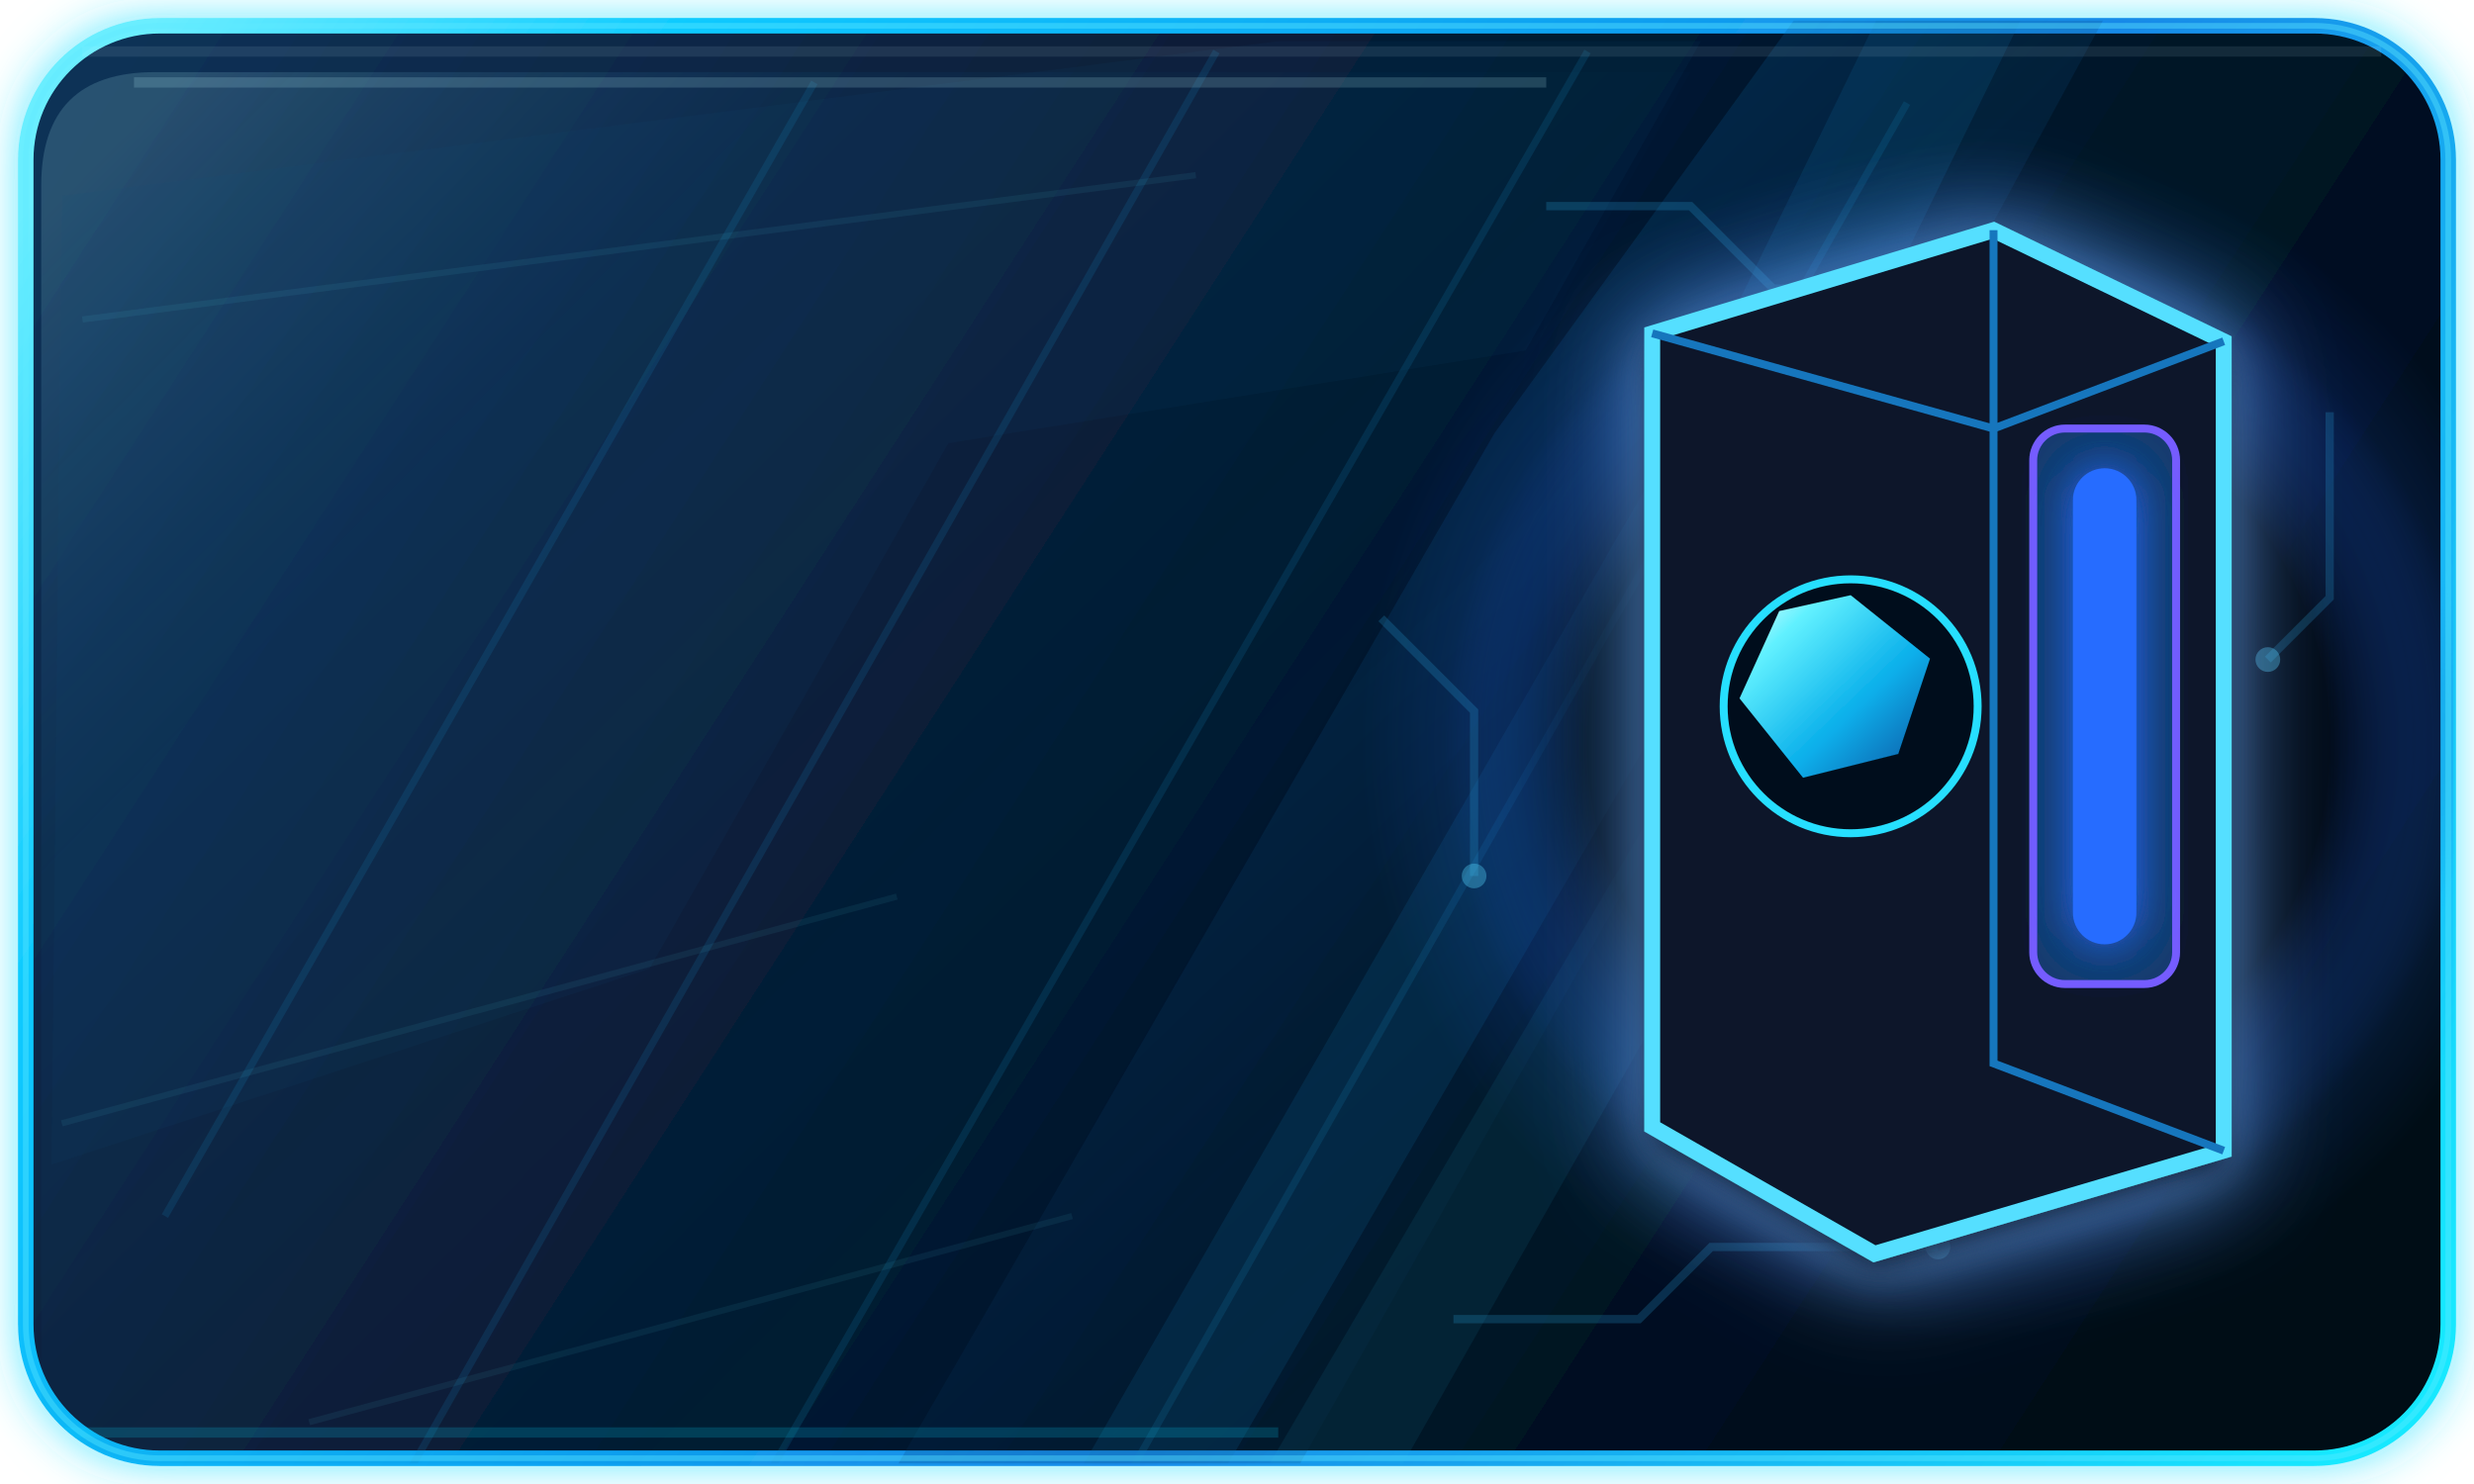
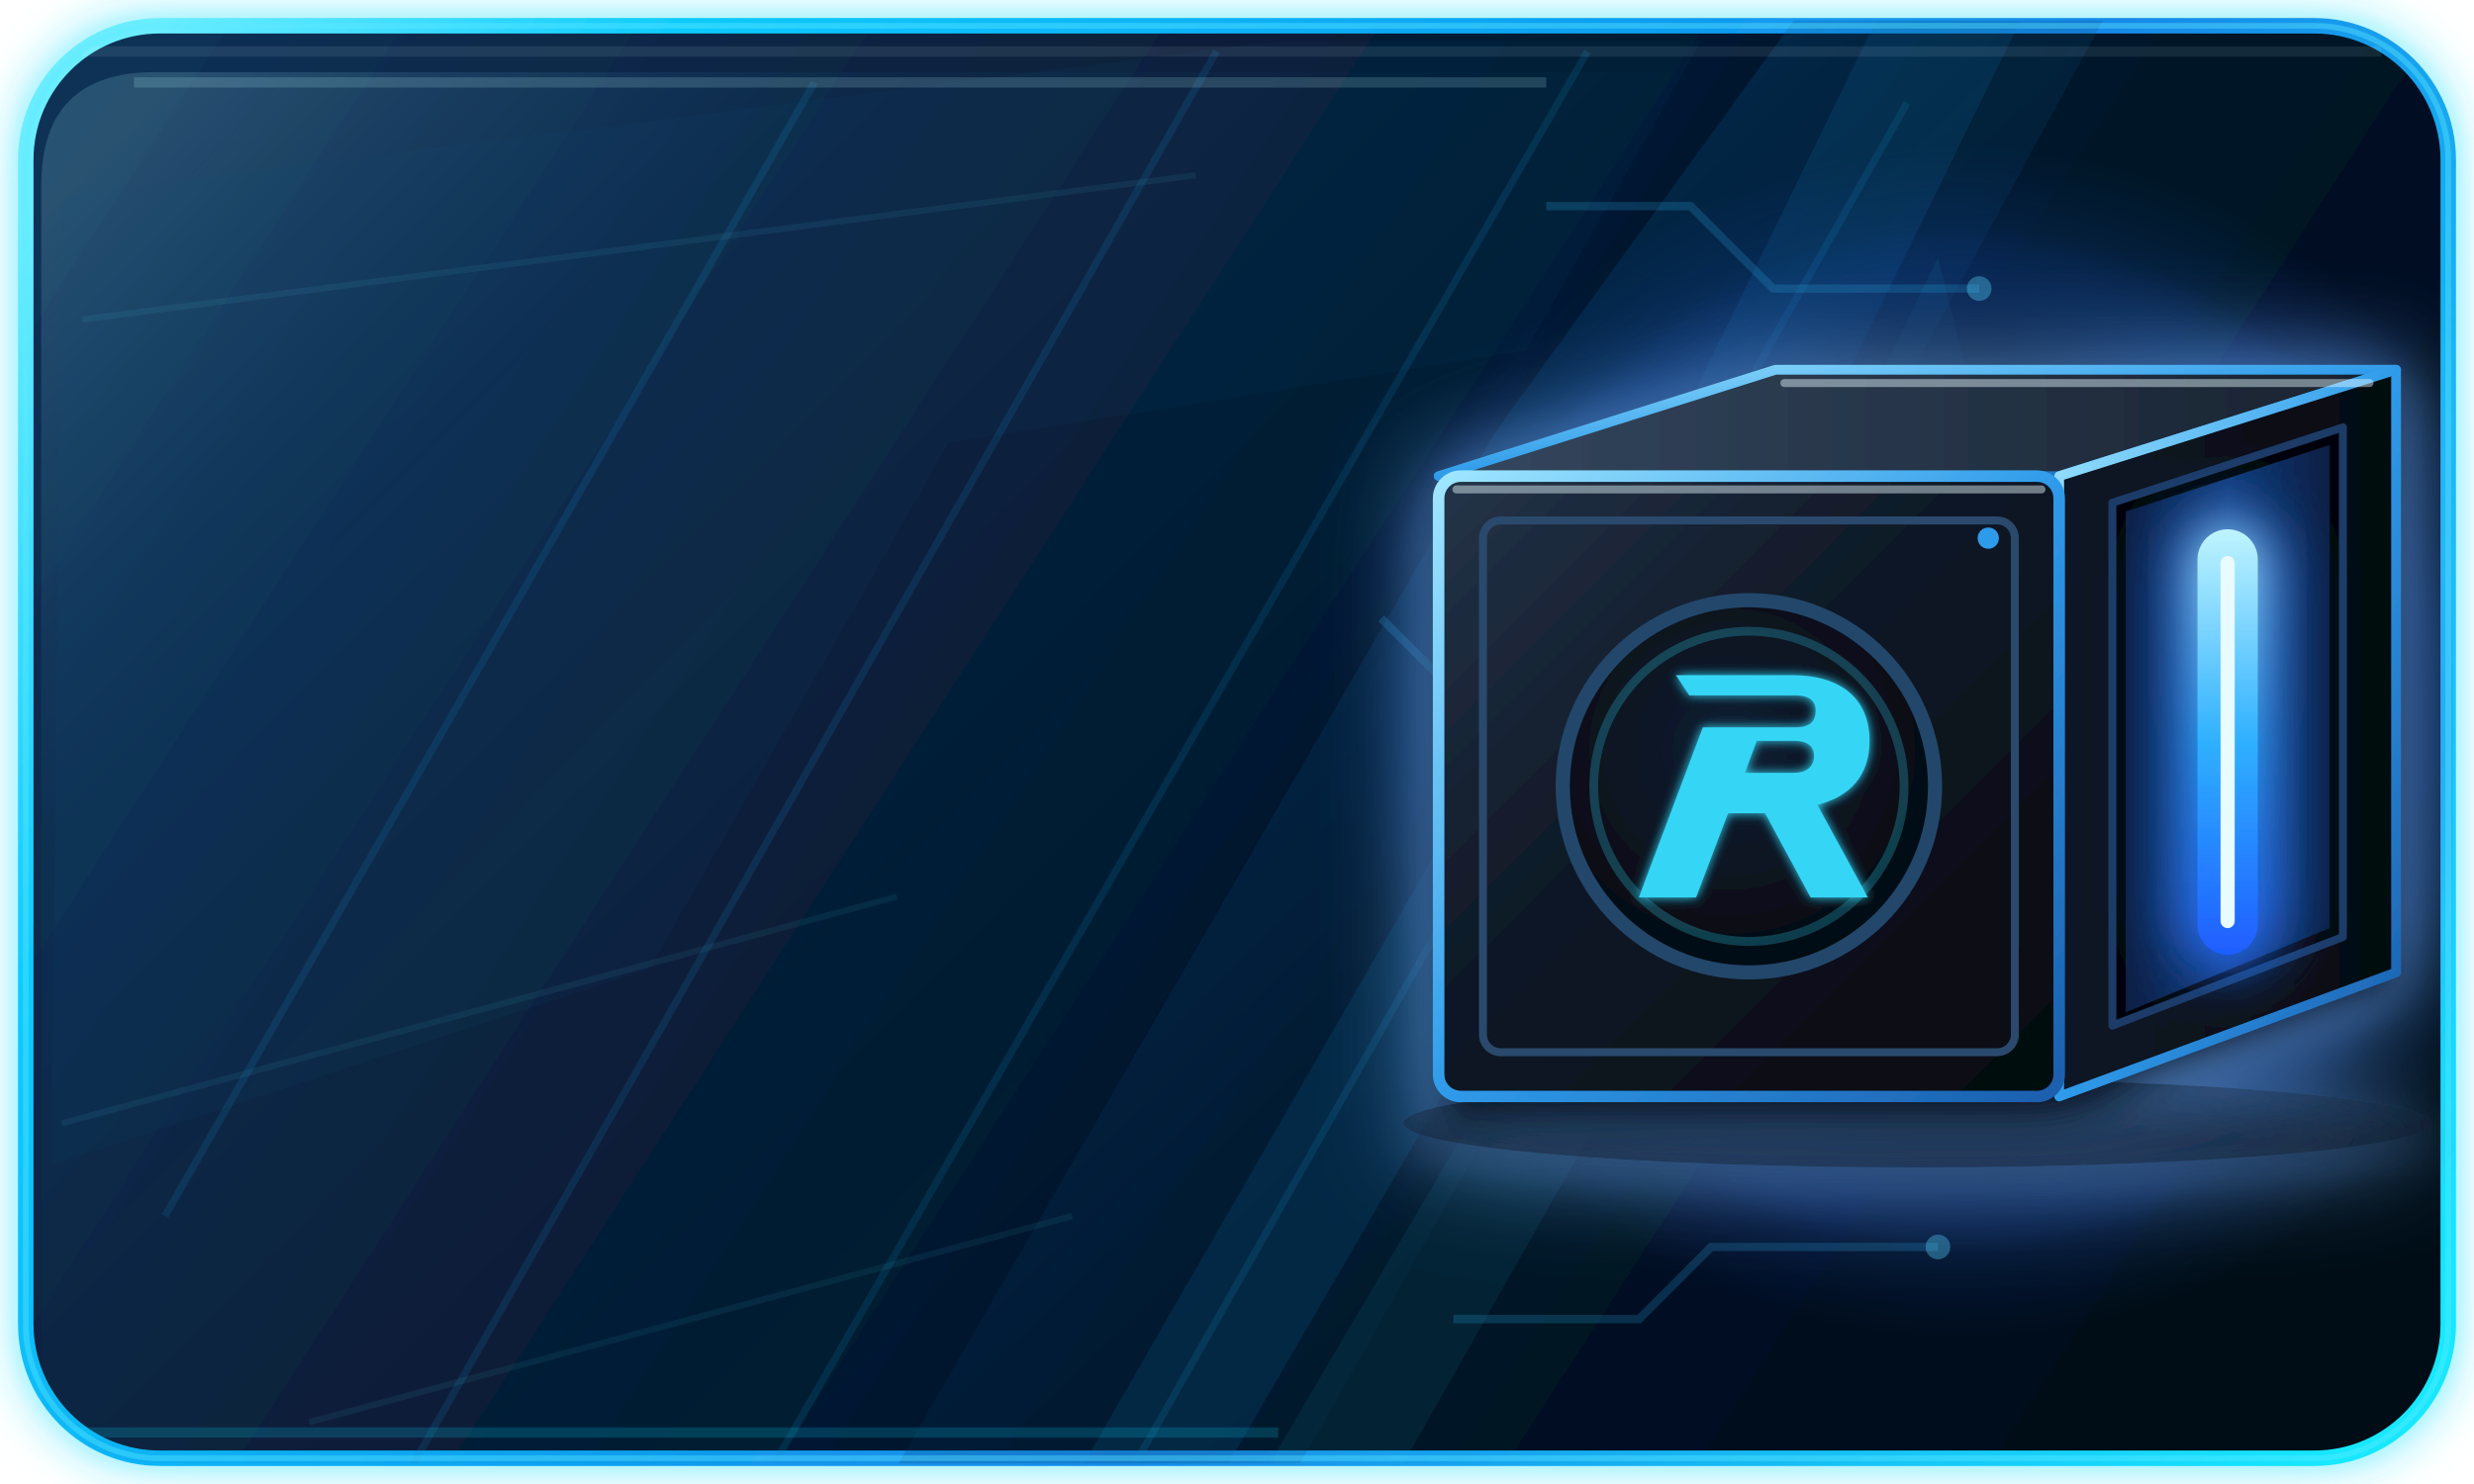
<svg xmlns="http://www.w3.org/2000/svg" viewBox="0 0 240 144" role="img" aria-label="Static eGPU tile artwork">
  <defs>
    <linearGradient id="surface" x1="12" y1="5" x2="224" y2="142" gradientUnits="userSpaceOnUse">
      <stop stop-color="#0b3156" />
      <stop offset=".34" stop-color="#071f39" />
      <stop offset=".7" stop-color="#041326" />
      <stop offset="1" stop-color="#010813" />
    </linearGradient>
    <linearGradient id="rim" x1="16" y1="0" x2="225" y2="144" gradientUnits="userSpaceOnUse">
      <stop stop-color="#6beeff" />
      <stop offset=".18" stop-color="#08c8ff" />
      <stop offset=".62" stop-color="#1589e8" />
      <stop offset="1" stop-color="#18e8ff" />
    </linearGradient>
    <linearGradient id="glass" x1="18" y1="7" x2="132" y2="119" gradientUnits="userSpaceOnUse">
      <stop stop-color="#b7f8ff" stop-opacity=".16" />
      <stop offset=".28" stop-color="#0f89cf" stop-opacity=".06" />
      <stop offset="1" stop-color="#020b19" stop-opacity="0" />
    </linearGradient>
    <linearGradient id="panel" x1="113" y1="15" x2="229" y2="136" gradientUnits="userSpaceOnUse">
      <stop stop-color="#0b80c6" stop-opacity=".26" />
      <stop offset=".44" stop-color="#08345e" stop-opacity=".18" />
      <stop offset="1" stop-color="#03101f" stop-opacity=".02" />
    </linearGradient>
    <linearGradient id="accent" x1="0" y1="0" x2="1" y2="1">
      <stop stop-color="#e9feff" />
      <stop offset=".22" stop-color="#62f1ff" />
      <stop offset=".62" stop-color="#08aeea" />
      <stop offset="1" stop-color="#07519f" />
    </linearGradient>
    <linearGradient id="metal" x1="0" y1="0" x2="1" y2="1">
      <stop stop-color="#f5fdff" />
      <stop offset=".2" stop-color="#9bd8ef" />
      <stop offset=".55" stop-color="#31658a" />
      <stop offset="1" stop-color="#071627" />
    </linearGradient>
    <linearGradient id="green" x1="0" y1="0" x2="1" y2="1">
      <stop stop-color="#caffee" />
      <stop offset=".28" stop-color="#39f5b0" />
      <stop offset="1" stop-color="#00765c" />
    </linearGradient>
    <linearGradient id="danger" x1="0" y1="0" x2="1" y2="1">
      <stop stop-color="#fff4ed" />
      <stop offset=".22" stop-color="#ff725f" />
      <stop offset=".72" stop-color="#e31c35" />
      <stop offset="1" stop-color="#6e0718" />
    </linearGradient>
    <linearGradient id="gold" x1="0" y1="0" x2="1" y2="1">
      <stop stop-color="#fffbd1" />
      <stop offset=".3" stop-color="#ffe52e" />
      <stop offset="1" stop-color="#e87b00" />
    </linearGradient>
    <radialGradient id="orb">
      <stop stop-color="#286cff" stop-opacity=".28" />
      <stop offset=".55" stop-color="#286cff" stop-opacity=".09" />
      <stop offset="1" stop-color="#286cff" stop-opacity="0" />
    </radialGradient>
    <filter id="outerGlow" x="-30%" y="-50%" width="160%" height="200%">
      <feGaussianBlur stdDeviation="2.3" result="b" />
      <feColorMatrix in="b" values="0 0 0 0 .02 0 0 0 0 .75 0 0 0 0 1 0 0 0 .72 0" result="c" />
      <feMerge>
        <feMergeNode in="c" />
        <feMergeNode in="SourceGraphic" />
      </feMerge>
    </filter>
    <filter id="glow" x="-80%" y="-80%" width="260%" height="260%">
      <feGaussianBlur stdDeviation="3" result="b" />
      <feMerge>
        <feMergeNode in="b" />
        <feMergeNode in="SourceGraphic" />
      </feMerge>
    </filter>
    <filter id="shadow" x="-80%" y="-80%" width="260%" height="260%">
      <feDropShadow dx="0" dy="2" stdDeviation="2" flood-color="#000711" flood-opacity=".95" />
    </filter>
    <radialGradient id="halo" cx="190" cy="72" r="58" gradientUnits="userSpaceOnUse">
      <stop stop-color="#01050d" stop-opacity=".92" />
      <stop offset=".62" stop-color="#020a17" stop-opacity=".7" />
      <stop offset=".86" stop-color="#286cff" stop-opacity=".1" />
      <stop offset="1" stop-color="#286cff" stop-opacity="0" />
    </radialGradient>
    <filter id="bloom" x="-40%" y="-40%" width="180%" height="180%">
      <feGaussianBlur in="SourceAlpha" stdDeviation="4.5" result="b" />
      <feColorMatrix in="b" values="0 0 0 0 0.157 0 0 0 0 0.424 0 0 0 0 1.000 0 0 0 .75 0" result="c" />
      <feMerge>
        <feMergeNode in="c" />
        <feMergeNode in="SourceGraphic" />
      </feMerge>
    </filter>
+     <linearGradient id="egFront" x1="0" y1="0" x2="1" y2="1">
+       <stop stop-color="#243449" />
+       <stop offset=".4" stop-color="#101a28" />
+       <stop offset="1" stop-color="#05080e" />
+     </linearGradient>
+     <linearGradient id="egTop" x1="0" y1="0" x2="1" y2="0">
+       <stop stop-color="#34475f" />
+       <stop offset="1" stop-color="#18222f" />
+     </linearGradient>
+     <linearGradient id="egSide" x1="0" y1="0" x2="1" y2="0">
+       <stop stop-color="#0e1826" />
+       <stop offset="1" stop-color="#05090f" />
+     </linearGradient>
+     <linearGradient id="egEdge" x1="0" y1="0" x2="1" y2="1">
+       <stop stop-color="#9fe6ff" />
+       <stop offset=".5" stop-color="#2f9bea" />
+       <stop offset="1" stop-color="#1b5fae" />
+     </linearGradient>
+     <linearGradient id="egBar" x1="0" y1="0" x2="0" y2="1">
+       <stop stop-color="#bff4ff" />
+       <stop offset=".5" stop-color="#2fb0ff" />
+       <stop offset="1" stop-color="#1f5dff" />
+     </linearGradient>
+     <radialGradient id="egBadge" cx=".45" cy=".4" r=".7">
+       <stop stop-color="#0f1f33" />
+       <stop offset="1" stop-color="#03060b" />
+     </radialGradient>
+     <linearGradient id="egBay" x1="0" y1="0" x2="1" y2="0">
+       <stop stop-color="#0a1f44" />
+       <stop offset=".5" stop-color="#123a7a" />
+       <stop offset="1" stop-color="#0a1f44" />
+     </linearGradient>
+     <filter id="egBlur" x="-100%" y="-50%" width="300%" height="200%">
+       <feGaussianBlur stdDeviation="3.5" />
+     </filter>
    <clipPath id="clip">
      <rect x="2" y="2" width="236" height="140" rx="13" />
    </clipPath>
  </defs>
  <g filter="url(#outerGlow)">
    <rect x="2.5" y="2.5" width="235" height="139" rx="13" fill="url(#surface)" stroke="url(#rim)" stroke-width="1.5" />
  </g>
  <g clip-path="url(#clip)">
    <path d="M10 7H164L129 69 86 144H4V18Q4 7 15 7Z" fill="url(#glass)" />
    <path d="M6 19 124 4h41l-17 30L92 43 63 94 5 113Z" fill="#0b4f7d" opacity=".09" />
    <path d="M86 144 145 42 174 2h30l-31 57-48 85Z" fill="url(#panel)" />
    <path d="m104 144 57-99 21-43h14l-24 49-54 93Z" fill="#0e75ad" opacity=".16" />
    <path d="m122 144 47-80 19-39 4 16-15 29-42 74Z" fill="#21b9e7" opacity=".08" />
    <path d="M16 118 79 8M39 144 118 5M74 144l80-139M109 144 185 10" fill="none" stroke="#178ec2" stroke-opacity=".16" stroke-width=".7" />
    <path d="M8 31 116 17M6 109l81-22M30 138l74-20" fill="none" stroke="#5ae9ff" stroke-opacity=".07" stroke-width=".6" />
    <path d="M13 8h137" stroke="#c1fbff" stroke-opacity=".17" />
    <circle cx="190" cy="72" r="58" fill="url(#halo)" />
    <path d="M150 20h14l8 8h20M141 128h18l7-7h22M226 40v18l-6 6M134 60l9 9v16" fill="none" stroke="#2aa9e6" stroke-opacity=".22" stroke-width=".8" />
    <g fill="#57d8ff" fill-opacity=".35">
      <circle cx="192" cy="28" r="1.2" />
      <circle cx="188" cy="121" r="1.2" />
      <circle cx="220" cy="64" r="1.2" />
      <circle cx="143" cy="85" r="1.2" />
    </g>
    <g filter="url(#bloom)">
-       <g transform="translate(188 72) scale(0.770) translate(-194.0 -83.5)">
+       <g transform="translate(186 72) scale(.86) translate(-64 -52)">
        <g filter="url(#shadow)">
-           <g transform="translate(150 15)">
-             <path d="M8 17 51 4l29 14v102l-44 13-28-16Z" fill="#07182c" stroke="#55dfff" stroke-width="2" />
-             <path d="M51 4v105l29 11M8 17l43 12 29-11" fill="none" stroke="#1976bd" />
-             <rect x="56" y="29" width="18" height="70" rx="4" fill="#123b6e" stroke="#755cff" />
-             <rect x="61" y="34" width="8" height="60" rx="4" fill="#266cff" filter="url(#glow)" />
-             <circle cx="33" cy="64" r="16" fill="#04101e" stroke="#28dfff" />
-             <path d="m33 50 10 8-4 12-12 3-8-10 5-11Z" fill="url(#accent)" />
-           </g>
+           <ellipse cx="64" cy="95" rx="58" ry="5" fill="#000" fill-opacity=".55" />
+           <path d="M10 22L48 10H118L80 22Z" fill="url(#egTop)" stroke="url(#egEdge)" stroke-width="1.1" stroke-linejoin="round" />
+           <path d="M80 22L118 10V78L80 92Z" fill="url(#egSide)" stroke="url(#egEdge)" stroke-width="1.1" stroke-linejoin="round" />
+           <rect x="10" y="22" width="70" height="70" rx="2.5" fill="url(#egFront)" stroke="url(#egEdge)" stroke-width="1.3" />
+           <rect x="15" y="27" width="60" height="60" rx="2" fill="none" stroke="#2a4a6c" stroke-width=".9" />
+           <path d="M12 23.5H78M49 11.5H115" stroke="#e6f8ff" stroke-opacity=".45" stroke-width=".9" stroke-linecap="round" />
+           <circle cx="72" cy="29" r="1.2" fill="#2f9bea" />
+           <circle cx="45" cy="57" r="21" fill="url(#egBadge)" stroke="#23466b" stroke-width="1.6" />
+           <circle cx="45" cy="57" r="17.5" fill="none" stroke="#35d6f5" stroke-opacity=".25" stroke-width="1" />
+           <path d="M75 62h69c29 0 46 14 46 39 0 20-11 33-31 38l30 55h-34l-27-50h-22l-19 50H53l38-101h55c8 0 12-3 12-10 0-6-4-9-12-9H83L75 62Zm41 58h29c8 0 12-4 12-10s-4-9-12-9h-22l-7 19Z" transform="translate(45.5 57) scale(.19) translate(-121 -128)" fill="#35d6f5" filter="url(#glow)" />
+           <path d="M86 25L112 16.5V74L86 84Z" fill="#03060b" stroke="#1c3b66" stroke-width=".9" stroke-linejoin="round" />
+           <path d="M87.5 26L110.5 18.5V73L87.5 82.5Z" fill="url(#egBay)" />
+           <rect x="92" y="26" width="14" height="52" rx="7" fill="#2f7dff" fill-opacity=".55" filter="url(#egBlur)" />
+           <rect x="95.6" y="28" width="6.8" height="48" rx="3.4" fill="url(#egBar)" filter="url(#glow)" />
+           <rect x="98.2" y="31" width="1.6" height="42" rx=".8" fill="#e8fbff" />
        </g>
      </g>
    </g>
    <path d="M5 139h119" stroke="#0ad8ff" stroke-opacity=".18" />
    <path d="M8 5h223" stroke="#d9fdff" stroke-opacity=".09" />
  </g>
  <rect x="2.5" y="2.5" width="235" height="139" rx="13" fill="none" stroke="#60eaff" stroke-opacity=".38" stroke-width=".55" />
</svg>
